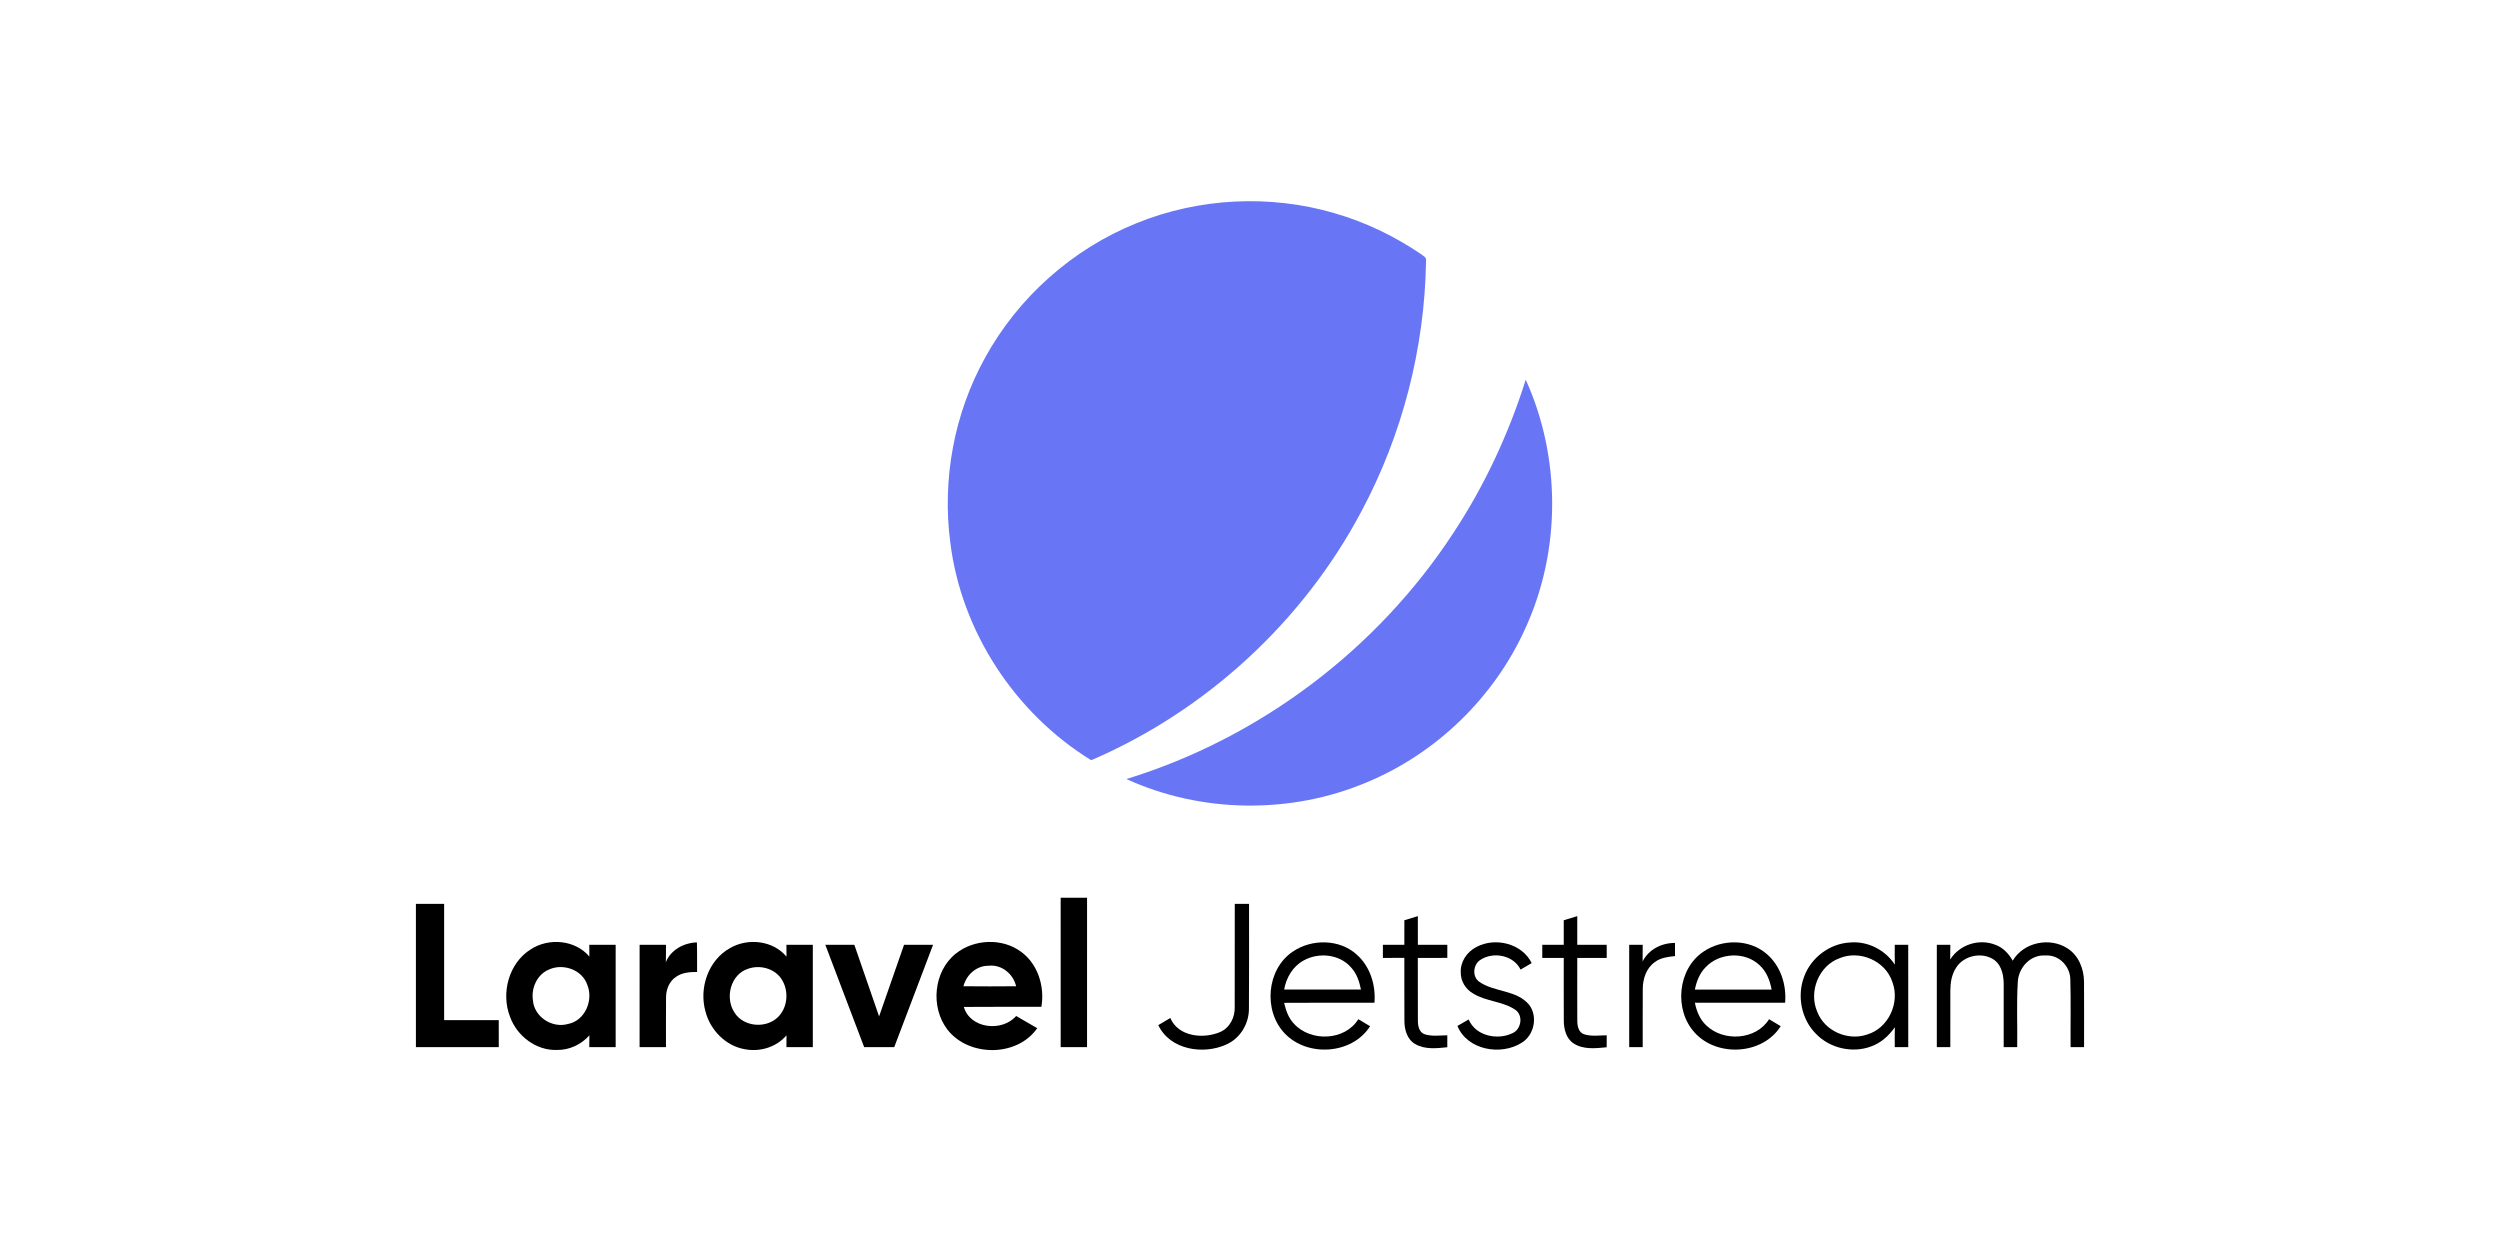
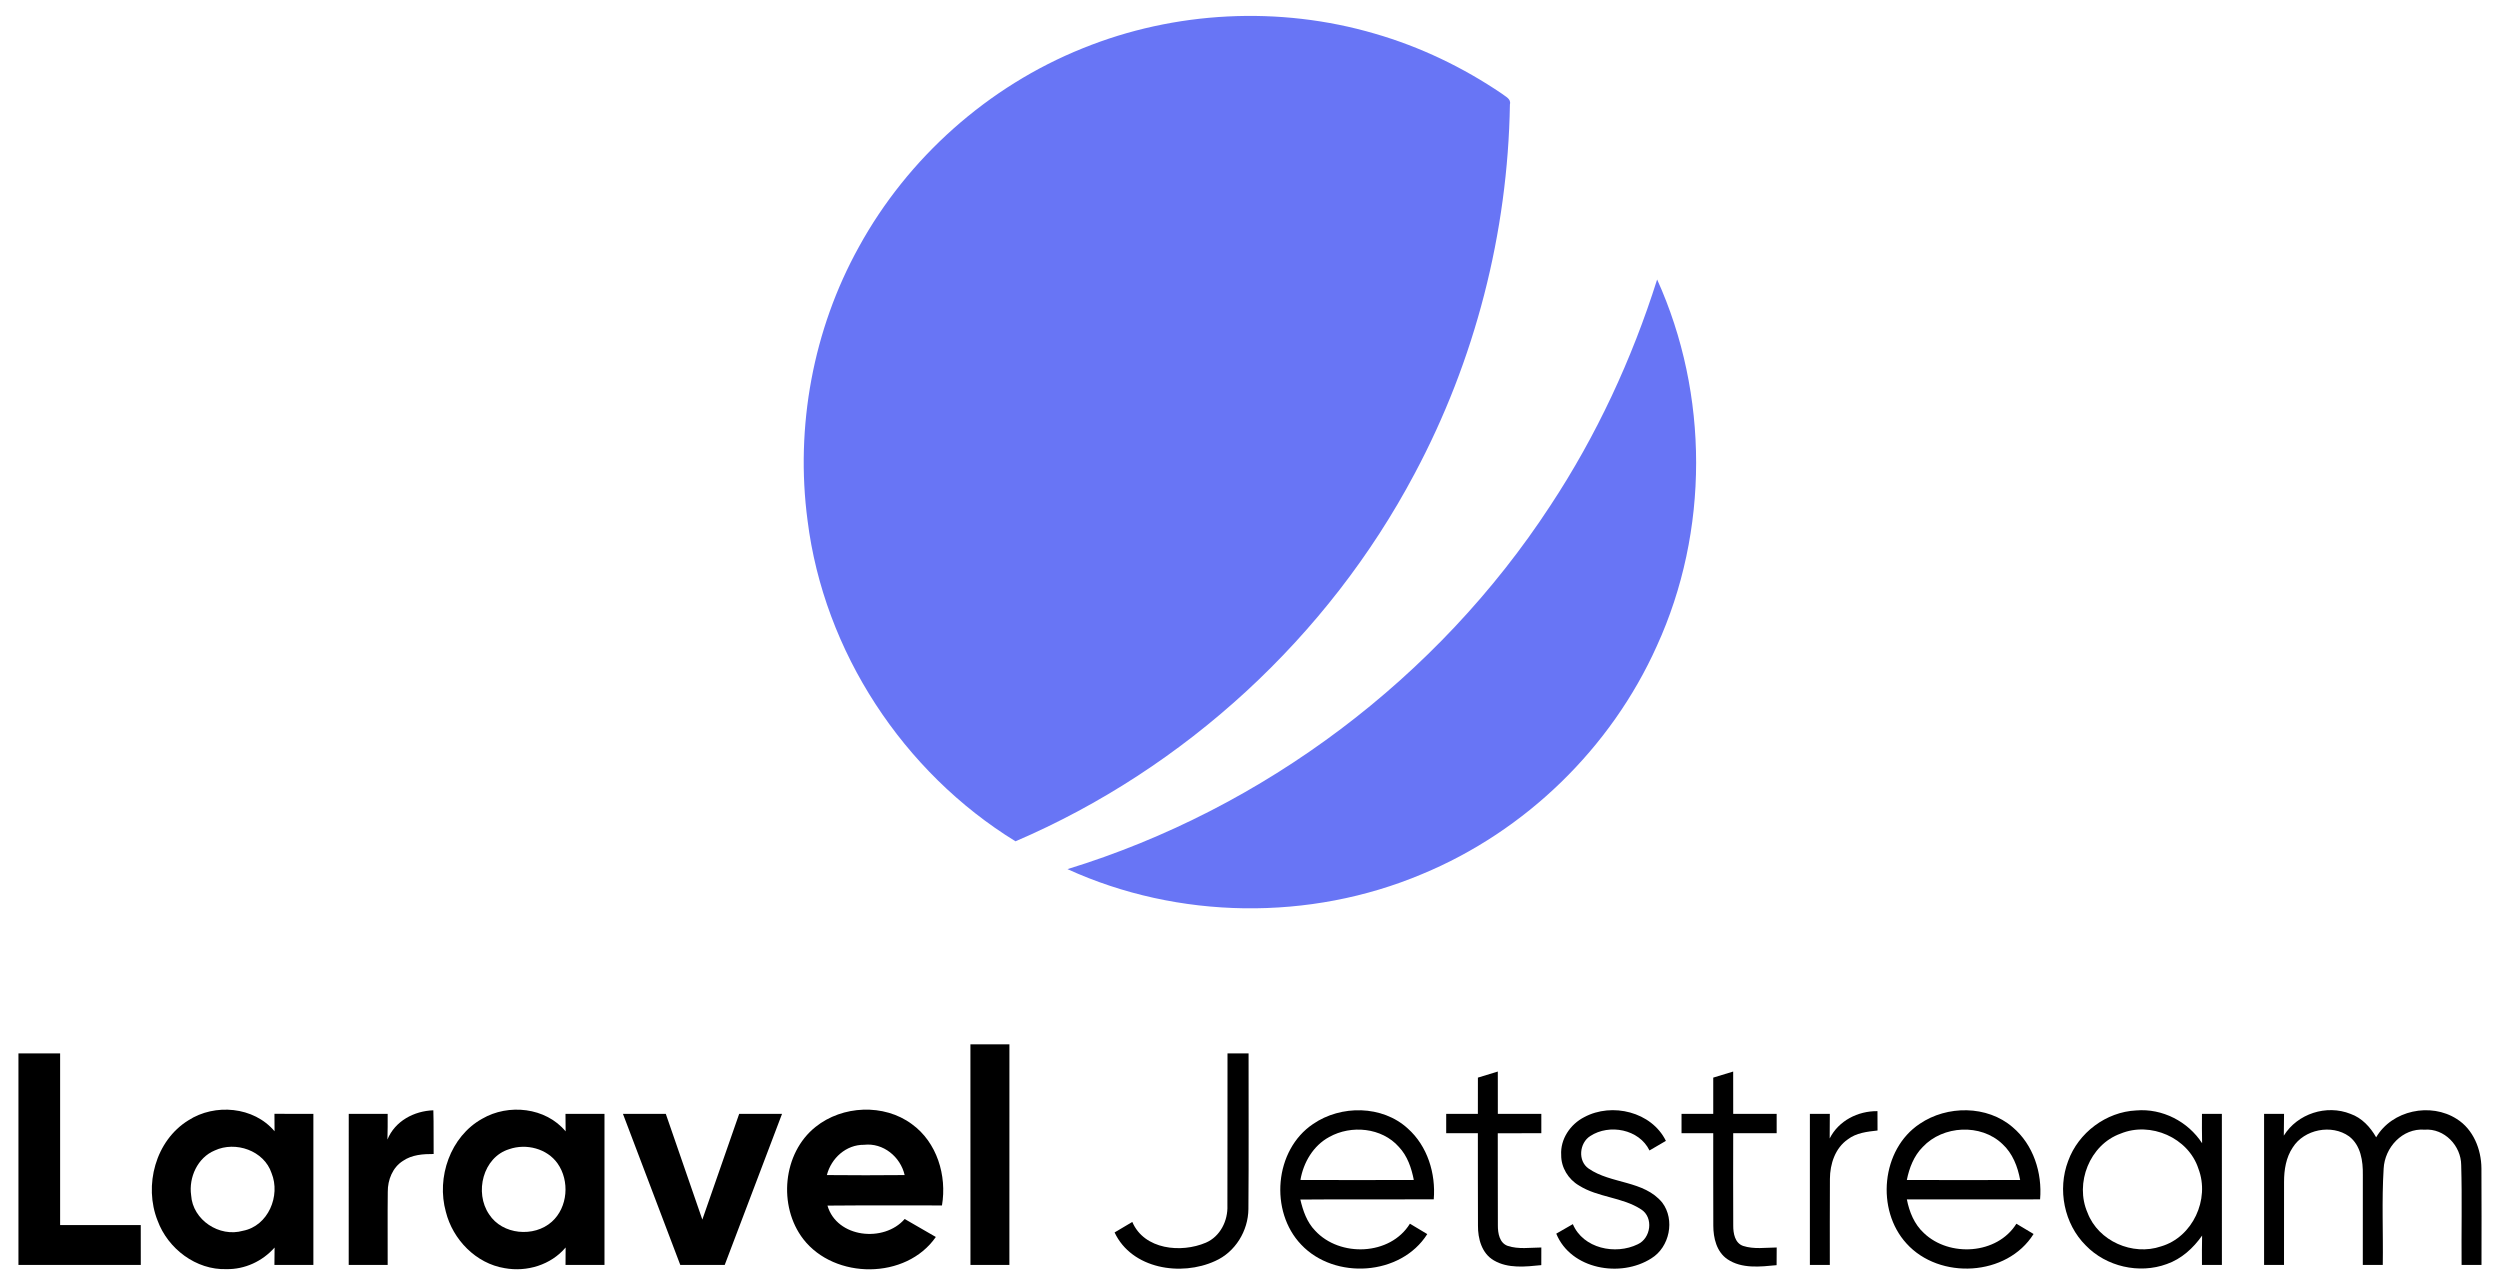
- <svg xmlns="http://www.w3.org/2000/svg" id="svg55" width="1100pt" height="550pt" viewBox="0 0 1100 550">
-   <g id="#6875f5ff" fill="#6875f5">
-     <path id="path17" d="M500.13 98.18c27.44-11.14 58.63-12.7 87.04-4.38 13.51 3.9 26.34 10.05 37.97 17.95.98.82 2.74 1.48 2.32 3.13-.61 38.27-10.39 76.36-28.44 110.13-25.74 48.54-68.4 87.82-118.9 109.48-33.48-20.6-57.1-56.56-61.97-95.64-3.69-27.86 1.65-56.86 15.28-81.45 14.58-26.6 38.55-47.91 66.7-59.22z" opacity="1.00" />
-     <path id="path19" d="M639.51 234.45c13.73-20.81 24.32-43.62 31.82-67.38 15.48 34.22 15.54 75.03-.09 109.21-13.63 30.41-39.17 55.23-69.96 67.98-33.42 14.08-72.67 13.59-105.67-1.48 58.6-17.99 110.38-57.01 143.9-108.33z" opacity="1.00" />
-   </g>
-   <g id="#000000ff">
-     <path id="path22" d="M466.69 395h11.62c-.01 21.91 0 43.83-.01 65.74-3.87-.01-7.74-.01-11.6 0-.01-21.91 0-43.83-.01-65.74z" opacity="1.00" />
-     <path id="path24" d="M183 397.7h12.42v51.15h24.03c0 3.96 0 7.92.01 11.88-12.15.02-24.31 0-36.46.01V397.7z" opacity="1.00" />
-     <path id="path26" d="M543.27 443c.05-15.1 0-30.2.03-45.3h6.28c-.02 15.45.08 30.91-.05 46.37-.06 6.5-3.91 12.84-9.91 15.49-10.13 4.66-24.85 2.39-29.97-8.51 1.76-1.04 3.52-2.09 5.28-3.13 3.54 8.27 14.55 9.33 21.94 6.17 4.28-1.86 6.59-6.56 6.4-11.09z" opacity="1.00" />
-     <path id="path28" d="M688.05 404.91c1.98-.6 3.95-1.21 5.94-1.81 0 4.2 0 8.41.01 12.61 4.31-.01 8.63 0 12.95 0-.01 1.92-.01 3.84 0 5.77H694c0 9.18-.05 18.37.01 27.56-.01 2.26.48 5.16 2.93 6.02 3.22 1.05 6.69.5 10.02.47-.02 1.75-.02 3.51-.03 5.27-4.88.47-10.39 1.13-14.68-1.79-3.21-2.2-4.18-6.32-4.18-9.98-.06-9.18 0-18.37-.02-27.55-3.16 0-6.31-.01-9.45 0-.01-1.93-.01-3.85 0-5.77h9.45c-.01-3.6 0-7.2 0-10.8z" opacity="1.00" />
-     <path id="path30" d="M617.92 404.91c1.97-.6 3.94-1.21 5.93-1.81 0 4.2 0 8.41.01 12.61 4.31-.01 8.63 0 12.96 0-.01 1.92-.01 3.84 0 5.76-4.33.01-8.66-.01-12.98.03.05 9.17-.03 18.34.03 27.51-.01 2.26.47 5.17 2.92 6.04 3.23 1.07 6.7.51 10.03.48-.02 1.75-.01 3.5-.01 5.26-4.7.47-9.9 1.08-14.15-1.42-3.58-2.06-4.76-6.47-4.72-10.34-.07-9.19.01-18.37-.03-27.56-3.15.01-6.3.01-9.44.01-.01-1.93-.01-3.85 0-5.77h9.44c0-3.6.01-7.2.01-10.8z" opacity="1.00" />
-     <path id="path32" d="M233.64 417.64c7.89-5.1 19.5-4.11 25.68 3.26-.03-1.75-.03-3.47-.03-5.2 3.87.01 7.74.01 11.6.01 0 15.01.01 30.02 0 45.03-3.87-.01-7.74-.01-11.61 0 0-1.74.01-3.47.05-5.19-3.6 4.08-8.87 6.53-14.34 6.43-9.06.3-17.44-6.07-20.52-14.44-4.18-10.47-.63-23.87 9.17-29.9m7.85 8.98c-5.1 2.12-7.78 8.01-7.03 13.33.46 7.4 8.42 12.62 15.45 10.6 7.51-1.43 11.28-10.43 8.51-17.2-2.24-6.7-10.72-9.62-16.93-6.73z" opacity="1.00" />
-     <path id="path34" d="M292.96 423.36c2.24-5.5 7.93-8.52 13.68-8.71.14 4.34.03 8.68.09 13.02-3.15-.01-6.47.21-9.14 2.05-3.1 1.94-4.56 5.68-4.53 9.22-.09 7.27 0 14.53-.03 21.8h-11.61c.01-15.01-.01-30.02.01-45.03h11.6c.01 2.55.01 5.1-.07 7.65z" opacity="1.00" />
-     <path id="path36" d="M321.19 417.17c7.83-4.57 18.94-3.4 24.87 3.76-.02-1.75-.03-3.49-.04-5.22h11.62c.01 15.01 0 30.02 0 45.03-3.87-.01-7.74-.01-11.61 0 0-1.74 0-3.48.03-5.21-4.38 5.2-11.56 7.37-18.16 6.16-8.55-1.38-15.46-8.5-17.53-16.78-2.86-10.26 1.32-22.46 10.82-27.74m8.06 9.06c-7.85 2.4-10.43 12.97-5.98 19.44 3.94 6.09 13.37 6.94 18.68 2.19 4.79-4.29 5.36-12.2 1.71-17.37-3.14-4.46-9.37-6.02-14.41-4.26z" opacity="1.00" />
-     <path id="path38" d="M420.55 419.59c7.99-6.41 20.38-6.98 28.68-.83 7.49 5.4 10.5 15.35 8.98 24.24-11.37.03-22.75-.06-34.12.05 2.79 9.63 16.84 11.11 23.01 3.99 3.1 1.77 6.19 3.56 9.28 5.36-8.84 12.75-30.13 12.73-39.5.63-7.56-9.82-6.15-25.63 3.67-33.44m3.36 14.36c7.72.08 15.45.07 23.18 0-1.25-5.45-6.39-9.68-12.1-9.02-5.35-.06-9.79 3.99-11.08 9.02z" opacity="1.00" />
-     <path id="path40" d="M568.79 418.74c8.31-5.72 20.64-5.63 28.23 1.33 5.88 5.23 8.38 13.41 7.74 21.12-13.25.05-26.5-.06-39.75.06.78 3.34 1.95 6.74 4.4 9.26 7.34 7.99 22.4 7.47 28.25-2.07 1.72 1.03 3.44 2.06 5.17 3.1-7.89 12.47-27.62 13.69-37.57 3.14-9.49-9.92-8-28.19 3.53-35.94m4.83 3.86c-4.76 2.57-7.69 7.58-8.59 12.81 11.26.04 22.52.04 33.79 0-.7-3.57-1.9-7.16-4.45-9.85-5.07-5.76-14.21-6.62-20.75-2.96z" opacity="1.00" />
-     <path id="path42" d="M649.62 416.68c8.26-4.43 20.06-1.59 24.32 7.08-1.63.95-3.26 1.91-4.89 2.86-3.07-6.35-11.98-8.01-17.65-4.3-3.25 2.05-3.78 7.43-.48 9.7 6.68 4.63 16.47 3.48 21.93 10.13 3.88 5.13 2.2 13.29-3.26 16.63-9.12 5.84-23.97 3.3-28.32-7.37 1.65-.94 3.3-1.88 4.94-2.84 3.07 7.27 12.7 9.26 19.35 6 3.9-1.78 4.77-7.94 1.05-10.36-5.63-3.71-12.89-3.55-18.58-7.16-3.17-1.85-5.33-5.35-5.29-9.06-.3-4.76 2.73-9.2 6.88-11.31z" opacity="1.00" />
-     <path id="path44" d="M716.85 415.71c1.97 0 3.95-.01 5.94 0 0 2.44 0 4.88-.04 7.33 2.68-5.31 8.41-8.2 14.24-8.14 0 1.92.01 3.84.02 5.77-3.07.34-6.32.69-8.85 2.63-3.78 2.6-5.32 7.36-5.34 11.78-.08 8.55 0 17.1-.03 25.66-1.98-.01-3.97-.01-5.94 0v-45.03z" opacity="1.00" />
-     <path id="path46" d="M749.58 418.68c8.15-5.54 20.1-5.56 27.69 1 6.18 5.2 8.86 13.61 8.18 21.51-13.23.02-26.47-.01-39.7.02.73 3.71 2.21 7.39 5.05 10 7.57 7.28 21.86 6.44 27.59-2.76 1.7 1.02 3.41 2.04 5.12 3.06-7.92 12.66-28.03 13.73-37.86 2.84-9.18-10.02-7.54-28.05 3.93-35.67m.92 6.88c-2.66 2.65-4.03 6.24-4.76 9.86 11.26.02 22.51.03 33.77 0-.72-3.98-2.25-7.95-5.29-10.73-6.41-6.14-17.7-5.55-23.72.87z" opacity="1.00" />
-     <path id="path48" d="M793.81 429.76c3.04-8.43 11.32-14.65 20.29-15.07 7.74-.66 15.42 3.28 19.63 9.77-.06-2.92-.06-5.84-.04-8.75 1.96 0 3.94-.01 5.93 0 .01 15.01 0 30.02.01 45.03-1.99-.01-3.97-.01-5.94 0-.01-2.92-.03-5.84.04-8.76-2.63 3.75-6.16 6.97-10.53 8.49-8.23 3.03-18.05.76-24.13-5.54-6.48-6.42-8.48-16.7-5.26-25.17m15.62-8.16c-9.19 3.28-13.71 14.76-9.84 23.58 3.2 8.46 13.45 12.93 21.92 10.02 9.43-2.76 14.6-14.06 11.13-23.12-2.98-9.27-14.3-14.18-23.21-10.48z" opacity="1.00" />
-     <path id="path50" d="M858.08 422.2c4.07-6.56 12.73-9.35 19.89-6.48 3.37 1.19 5.89 3.92 7.63 6.98 4.74-8.09 16.25-10.46 24.03-5.46 4.93 3.09 7.3 9.05 7.34 14.7.08 9.6.01 19.2.02 28.8-1.98-.01-3.96-.01-5.93 0-.09-9.92.17-19.85-.12-29.77-.03-5.76-5-10.99-10.92-10.55-6.59-.5-11.87 5.29-12.19 11.61-.59 9.55-.11 19.14-.26 28.71-1.99-.01-3.97-.01-5.95-.01.01-8.93 0-17.86.01-26.8.07-4.12-.6-8.84-4.09-11.51-5.19-3.73-13.39-2.11-16.8 3.3-2.01 2.99-2.59 6.7-2.59 10.24-.03 8.26 0 16.52-.01 24.78-1.99-.01-3.97-.01-5.94 0v-45.03h5.95c-.02 2.16-.02 4.32-.07 6.49z" opacity="1.00" />
-     <path id="path52" d="M363.14 415.71h12.77c3.63 10.5 7.25 21.01 10.89 31.51 3.67-10.5 7.31-21.01 10.98-31.51 4.25 0 8.51-.01 12.77 0-5.69 15.01-11.4 30.01-17.08 45.02-4.42.01-8.83.01-13.24.01-5.69-15.02-11.41-30.02-17.09-45.03z" opacity="1.00" />
+ <svg xmlns="http://www.w3.org/2000/svg" id="svg55" width="745pt" height="383pt" viewBox="0 0 745 383">
+   <g id="g47">
+     <g id="#6875f5ff" fill="#6875f5">
+       <path id="path17" d="M322.626 14.4c27.44-11.14 58.63-12.7 87.04-4.38 13.51 3.9 26.34 10.05 37.97 17.95.98.82 2.74 1.48 2.32 3.13-.61 38.27-10.39 76.36-28.44 110.13-25.74 48.54-68.4 87.82-118.9 109.48-33.48-20.6-57.1-56.56-61.97-95.64-3.69-27.86 1.65-56.86 15.28-81.45 14.58-26.6 38.55-47.91 66.7-59.22z" />
+       <path id="path19" d="M462.006 150.67c13.73-20.81 24.32-43.62 31.82-67.38 15.48 34.22 15.54 75.03-.09 109.21-13.63 30.41-39.17 55.23-69.96 67.98-33.42 14.08-72.67 13.59-105.67-1.48 58.6-17.99 110.38-57.01 143.9-108.33z" />
+     </g>
+     <g id="#000000ff">
+       <path id="path22" d="M289.186 311.22h11.62c-.01 21.91 0 43.83-.01 65.74-3.87-.01-7.74-.01-11.6 0-.01-21.91 0-43.83-.01-65.74z" />
+       <path id="path24" d="M5.496 313.92h12.42v51.15h24.03c0 3.96 0 7.92.01 11.88-12.15.02-24.31 0-36.46.01z" />
+       <path id="path26" d="M365.766 359.22c.05-15.1 0-30.2.03-45.3h6.28c-.02 15.45.08 30.91-.05 46.37-.06 6.5-3.91 12.84-9.91 15.49-10.13 4.66-24.85 2.39-29.97-8.51 1.76-1.04 3.52-2.09 5.28-3.13 3.54 8.27 14.55 9.33 21.94 6.17 4.28-1.86 6.59-6.56 6.4-11.09z" />
+       <path id="path28" d="M510.546 321.13c1.98-.6 3.95-1.21 5.94-1.81 0 4.2 0 8.41.01 12.61 4.31-.01 8.63 0 12.95 0-.01 1.92-.01 3.84 0 5.77h-12.95c0 9.18-.05 18.37.01 27.56-.01 2.26.48 5.16 2.93 6.02 3.22 1.05 6.69.5 10.02.47-.02 1.75-.02 3.51-.03 5.27-4.88.47-10.39 1.13-14.68-1.79-3.21-2.2-4.18-6.32-4.18-9.98-.06-9.18 0-18.37-.02-27.55-3.16 0-6.31-.01-9.45 0-.01-1.93-.01-3.85 0-5.77h9.45c-.01-3.6 0-7.2 0-10.8z" />
+       <path id="path30" d="M440.416 321.13c1.97-.6 3.94-1.21 5.93-1.81 0 4.2 0 8.41.01 12.61 4.31-.01 8.63 0 12.96 0-.01 1.92-.01 3.84 0 5.76-4.33.01-8.66-.01-12.98.03.05 9.17-.03 18.34.03 27.51-.01 2.26.47 5.17 2.92 6.04 3.23 1.07 6.7.51 10.03.48-.02 1.75-.01 3.5-.01 5.26-4.7.47-9.9 1.08-14.15-1.42-3.58-2.06-4.76-6.47-4.72-10.34-.07-9.19.01-18.37-.03-27.56-3.15.01-6.3.01-9.44.01-.01-1.93-.01-3.85 0-5.77h9.44c0-3.6.01-7.2.01-10.8z" />
+       <path id="path32" d="M56.136 333.86c7.89-5.1 19.5-4.11 25.68 3.26-.03-1.75-.03-3.47-.03-5.2 3.87.01 7.74.01 11.6.01 0 15.01.01 30.02 0 45.03-3.87-.01-7.74-.01-11.61 0 0-1.74.01-3.47.05-5.19-3.6 4.08-8.87 6.53-14.34 6.43-9.06.3-17.44-6.07-20.52-14.44-4.18-10.47-.63-23.87 9.17-29.9m7.85 8.98c-5.1 2.12-7.78 8.01-7.03 13.33.46 7.4 8.42 12.62 15.45 10.6 7.51-1.43 11.28-10.43 8.51-17.2-2.24-6.7-10.72-9.62-16.93-6.73z" />
+       <path id="path34" d="M115.456 339.58c2.24-5.5 7.93-8.52 13.68-8.71.14 4.34.03 8.68.09 13.02-3.15-.01-6.47.21-9.14 2.05-3.1 1.94-4.56 5.68-4.53 9.22-.09 7.27 0 14.53-.03 21.8h-11.61c.01-15.01-.01-30.02.01-45.03h11.6c.01 2.55.01 5.1-.07 7.65z" />
+       <path id="path36" d="M143.686 333.39c7.83-4.57 18.94-3.4 24.87 3.76-.02-1.75-.03-3.49-.04-5.22h11.62c.01 15.01 0 30.02 0 45.03-3.87-.01-7.74-.01-11.61 0 0-1.74 0-3.48.03-5.21-4.38 5.2-11.56 7.37-18.16 6.16-8.55-1.38-15.46-8.5-17.53-16.78-2.86-10.26 1.32-22.46 10.82-27.74m8.06 9.06c-7.85 2.4-10.43 12.97-5.98 19.44 3.94 6.09 13.37 6.94 18.68 2.19 4.79-4.29 5.36-12.2 1.71-17.37-3.14-4.46-9.37-6.02-14.41-4.26z" />
+       <path id="path38" d="M243.046 335.81c7.99-6.41 20.38-6.98 28.68-.83 7.49 5.4 10.5 15.35 8.98 24.24-11.37.03-22.75-.06-34.12.05 2.79 9.63 16.84 11.11 23.01 3.99 3.1 1.77 6.19 3.56 9.28 5.36-8.84 12.75-30.13 12.73-39.5.63-7.56-9.82-6.15-25.63 3.67-33.44m3.36 14.36c7.72.08 15.45.07 23.18 0-1.25-5.45-6.39-9.68-12.1-9.02-5.35-.06-9.79 3.99-11.08 9.02z" />
+       <path id="path40" d="M391.286 334.96c8.31-5.72 20.64-5.63 28.23 1.33 5.88 5.23 8.38 13.41 7.74 21.12-13.25.05-26.5-.06-39.75.06.78 3.34 1.95 6.74 4.4 9.26 7.34 7.99 22.4 7.47 28.25-2.07 1.72 1.03 3.44 2.06 5.17 3.1-7.89 12.47-27.62 13.69-37.57 3.14-9.49-9.92-8-28.19 3.53-35.94m4.83 3.86c-4.76 2.57-7.69 7.58-8.59 12.81 11.26.04 22.52.04 33.79 0-.7-3.57-1.9-7.16-4.45-9.85-5.07-5.76-14.21-6.62-20.75-2.96z" />
+       <path id="path42" d="M472.116 332.9c8.26-4.43 20.06-1.59 24.32 7.08-1.63.95-3.26 1.91-4.89 2.86-3.07-6.35-11.98-8.01-17.65-4.3-3.25 2.05-3.78 7.43-.48 9.7 6.68 4.63 16.47 3.48 21.93 10.13 3.88 5.13 2.2 13.29-3.26 16.63-9.12 5.84-23.97 3.3-28.32-7.37 1.65-.94 3.3-1.88 4.94-2.84 3.07 7.27 12.7 9.26 19.35 6 3.9-1.78 4.77-7.94 1.05-10.36-5.63-3.71-12.89-3.55-18.58-7.16-3.17-1.85-5.33-5.35-5.29-9.06-.3-4.76 2.73-9.2 6.88-11.31z" />
+       <path id="path44" d="M539.346 331.93c1.97 0 3.95-.01 5.94 0 0 2.44 0 4.88-.04 7.33 2.68-5.31 8.41-8.2 14.24-8.14 0 1.92.01 3.84.02 5.77-3.07.34-6.32.69-8.85 2.63-3.78 2.6-5.32 7.36-5.34 11.78-.08 8.55 0 17.1-.03 25.66-1.98-.01-3.97-.01-5.94 0z" />
+       <path id="path46" d="M572.076 334.9c8.15-5.54 20.1-5.56 27.69 1 6.18 5.2 8.86 13.61 8.18 21.51-13.23.02-26.47-.01-39.7.02.73 3.71 2.21 7.39 5.05 10 7.57 7.28 21.86 6.44 27.59-2.76 1.7 1.02 3.41 2.04 5.12 3.06-7.92 12.66-28.03 13.73-37.86 2.84-9.18-10.02-7.54-28.05 3.93-35.67m.92 6.88c-2.66 2.65-4.03 6.24-4.76 9.86 11.26.02 22.51.03 33.77 0-.72-3.98-2.25-7.95-5.29-10.73-6.41-6.14-17.7-5.55-23.72.87z" />
+       <path id="path48" d="M616.306 345.98c3.04-8.43 11.32-14.65 20.29-15.07 7.74-.66 15.42 3.28 19.63 9.77-.06-2.92-.06-5.84-.04-8.75 1.96 0 3.94-.01 5.93 0 .01 15.01 0 30.02.01 45.03-1.99-.01-3.97-.01-5.94 0-.01-2.92-.03-5.84.04-8.76-2.63 3.75-6.16 6.97-10.53 8.49-8.23 3.03-18.05.76-24.13-5.54-6.48-6.42-8.48-16.7-5.26-25.17m15.62-8.16c-9.19 3.28-13.71 14.76-9.84 23.58 3.2 8.46 13.45 12.93 21.92 10.02 9.43-2.76 14.6-14.06 11.13-23.12-2.98-9.27-14.3-14.18-23.21-10.48z" />
+       <path id="path50" d="M680.576 338.42c4.07-6.56 12.73-9.35 19.89-6.48 3.37 1.19 5.89 3.92 7.63 6.98 4.74-8.09 16.25-10.46 24.03-5.46 4.93 3.09 7.3 9.05 7.34 14.7.08 9.6.01 19.2.02 28.8-1.98-.01-3.96-.01-5.93 0-.09-9.92.17-19.85-.12-29.77-.03-5.76-5-10.99-10.92-10.55-6.59-.5-11.87 5.29-12.19 11.61-.59 9.55-.11 19.14-.26 28.71-1.99-.01-3.97-.01-5.95-.01.01-8.93 0-17.86.01-26.8.07-4.12-.6-8.84-4.09-11.51-5.19-3.73-13.39-2.11-16.8 3.3-2.01 2.99-2.59 6.7-2.59 10.24-.03 8.26 0 16.52-.01 24.78-1.99-.01-3.97-.01-5.94 0v-45.03h5.95c-.02 2.16-.02 4.32-.07 6.49z" />
+       <path id="path52" d="M185.636 331.93h12.77c3.63 10.5 7.25 21.01 10.89 31.51 3.67-10.5 7.31-21.01 10.98-31.51 4.25 0 8.51-.01 12.77 0-5.69 15.01-11.4 30.01-17.08 45.02-4.42.01-8.83.01-13.24.01-5.69-15.02-11.41-30.02-17.09-45.03z" />
+     </g>
  </g>
</svg>
